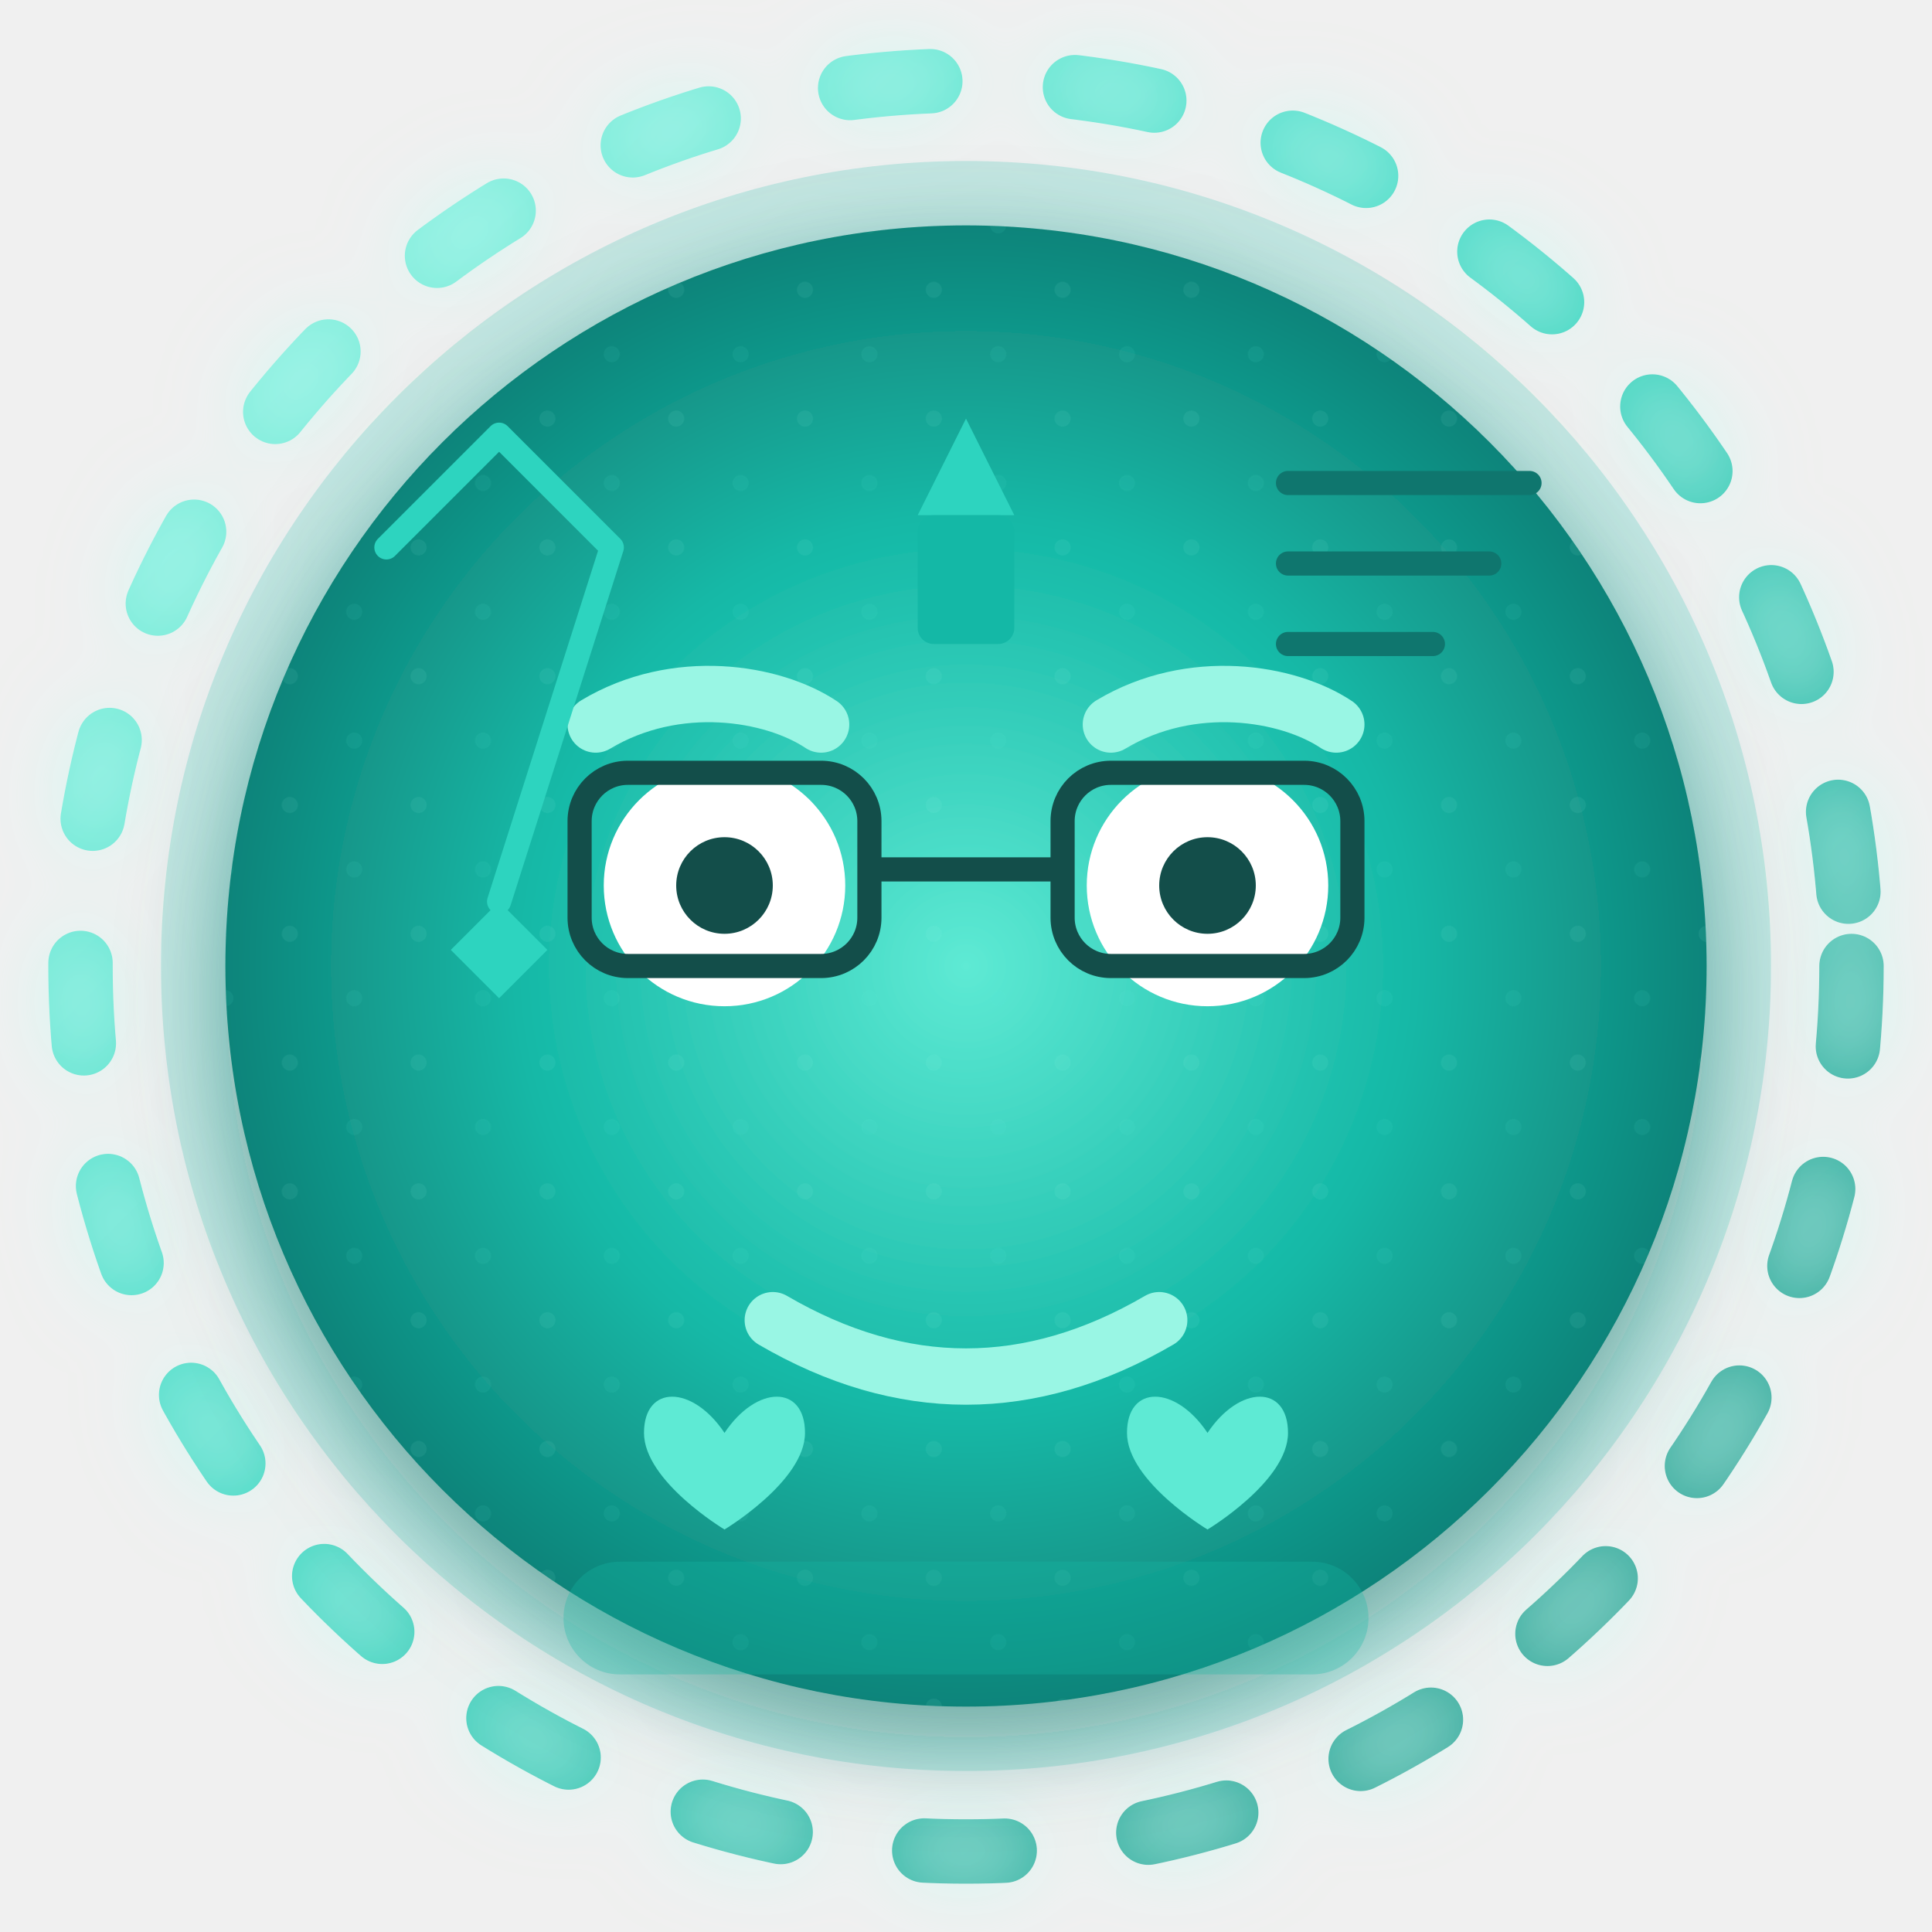
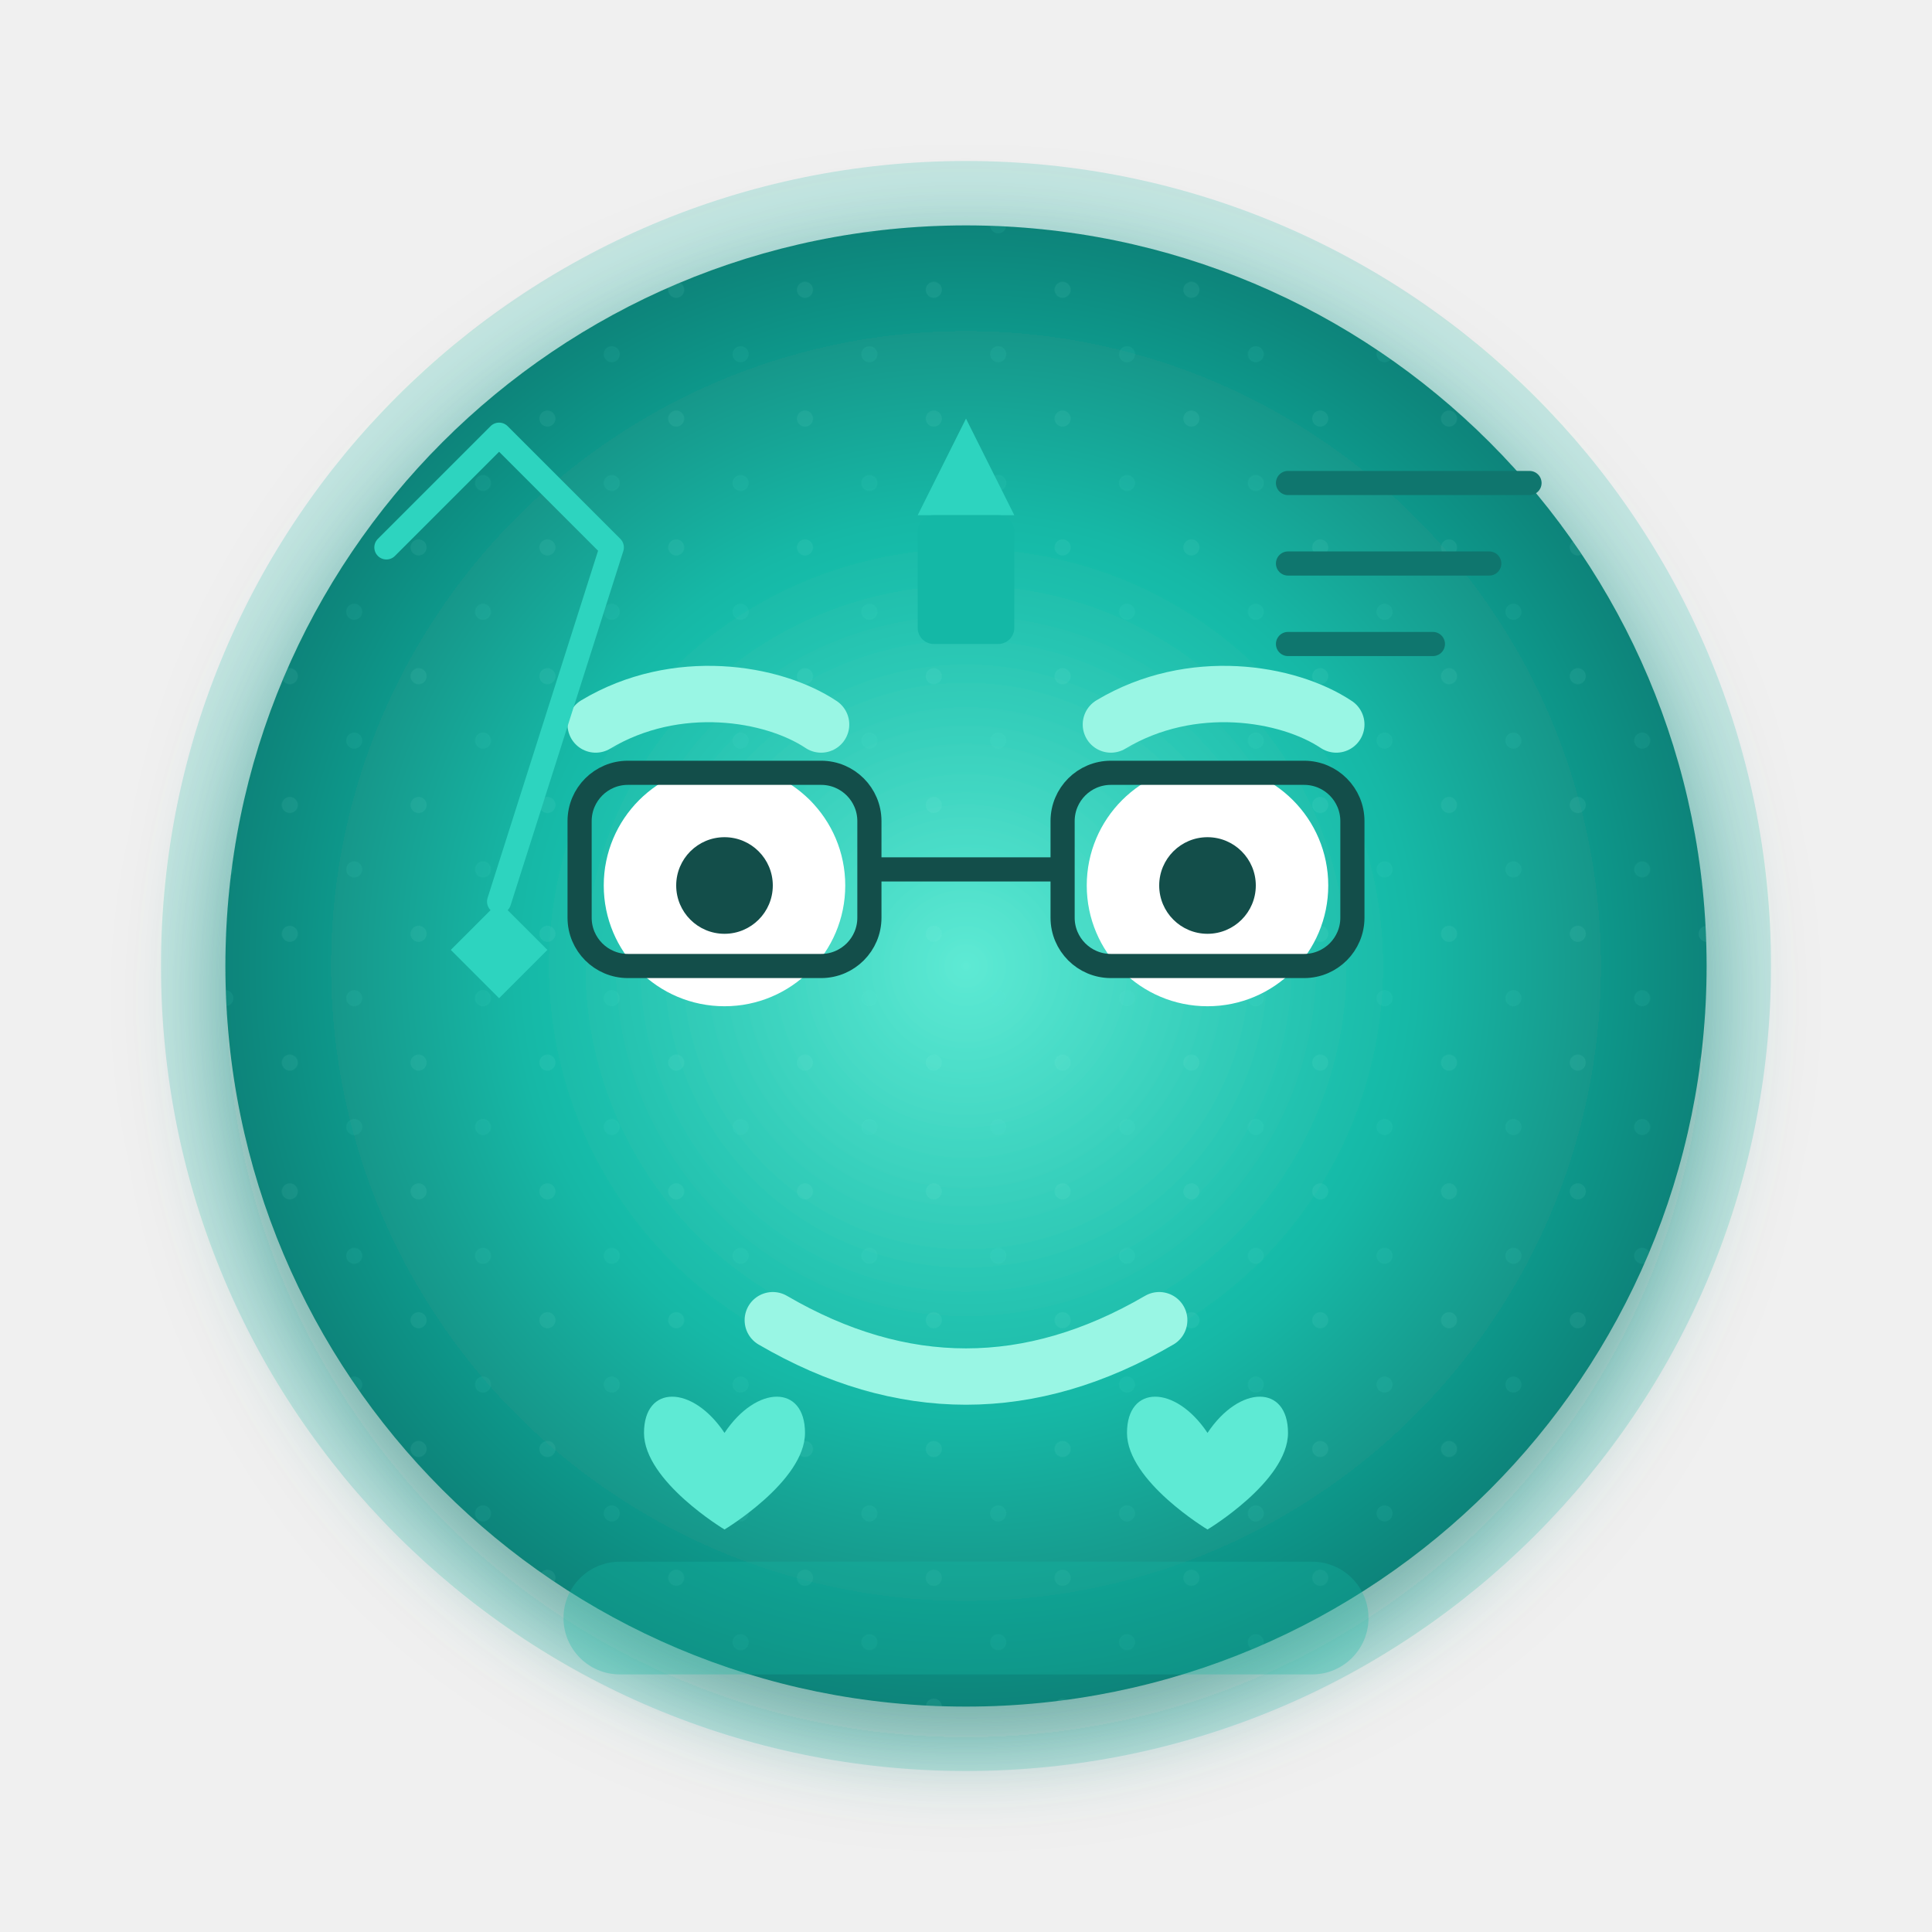
<svg xmlns="http://www.w3.org/2000/svg" width="240" height="240" viewBox="0 0 240 240" fill="none" aria-labelledby="stitle sdesc" role="img">
  <defs>
    <radialGradient id="scriboFace" cx="0.5" cy="0.5" r="0.55">
      <stop offset="0%" stop-color="#5EEAD4" />
      <stop offset="55%" stop-color="#14B8A6" />
      <stop offset="100%" stop-color="#0F766E" />
    </radialGradient>
    <linearGradient id="scriboRing" x1="0" y1="0" x2="1" y2="1">
      <stop offset="0%" stop-color="#99F6E4" />
      <stop offset="50%" stop-color="#2DD4BF" />
      <stop offset="100%" stop-color="#0D9488" />
    </linearGradient>
    <filter id="scriboGlow" x="-50%" y="-50%" width="200%" height="200%">
      <feGaussianBlur in="SourceGraphic" stdDeviation="5" result="b" />
      <feColorMatrix in="b" type="matrix" values="0 0 0 0 0.5  0 0 0 0 1  0 0 0 0 0.9  0 0 0 0.55 0" result="c" />
      <feBlend in="SourceGraphic" in2="c" mode="screen" />
    </filter>
    <filter id="scriboShadow" x="-50%" y="-50%" width="200%" height="200%">
      <feDropShadow dx="0" dy="4" stdDeviation="6" flood-color="#0F766E" flood-opacity="0.55" />
    </filter>
    <pattern id="scriboDots" width="16" height="16" patternUnits="userSpaceOnUse">
      <circle cx="4" cy="4" r="1" fill="#99F6E4" />
      <circle cx="12" cy="12" r="1" fill="#5EEAD4" />
    </pattern>
    <style>
  .sc-ring { stroke-dasharray: 10 18; }
      .sc-eye { animation: sc-blink 6.5s ease-in-out infinite; }
      .sc-mouth { animation: sc-talk 4s ease-in-out infinite; }
      .sc-quill { animation: sc-quill 6s ease-in-out infinite; transform-origin:60px 72px; }
      .sc-lines line { animation: sc-lines 5s ease-in-out infinite; }
      .sc-lines line:nth-child(2) { animation-delay:1s; }
      .sc-lines line:nth-child(3) { animation-delay:2s; }
      .sc-glasses { animation: sc-bob 5s ease-in-out infinite; transform-origin:120px 108px; }
      .sc-halo { animation: sc-halo 6s ease-in-out infinite; }
  /* sc-spin &amp; sc-hue removed: ring static */
      @keyframes sc-blink { 0%,6%,94%,100% { transform: scaleY(1);} 3%,4% { transform: scaleY(.12);} }
      @keyframes sc-talk { 0%,100% { transform: scale(1);} 50% { transform: scale(1.06);} }
      @keyframes sc-quill { 0%,100% { transform: translateY(0) rotate(-4deg);} 50% { transform: translateY(-14px) rotate(6deg);} }
      @keyframes sc-lines { 0%,100% { stroke-dashoffset:0;} 50% { stroke-dashoffset:40;} }
      @keyframes sc-bob { 0%,100% { transform: translateY(0);} 50% { transform: translateY(-10px);} }
      @keyframes sc-halo { 0%,100% { opacity:.25; transform:scale(1);} 50% { opacity:.4; transform:scale(1.07);} }
    </style>
  </defs>
-   <g filter="url(#scriboGlow)">
-     <circle cx="120" cy="120" r="110" fill="none" stroke="url(#scriboRing)" stroke-width="8" class="sc-ring" stroke-linecap="round" />
-   </g>
  <circle cx="120" cy="120" r="100" fill="#14B8A6" opacity="0.2" class="sc-halo" />
  <circle cx="120" cy="120" r="92" fill="url(#scriboFace)" filter="url(#scriboShadow)" />
  <circle cx="120" cy="120" r="92" fill="url(#scriboDots)" opacity="0.08" />
  <g class="sc-eye">
    <circle cx="90" cy="110" r="15" fill="#FFF" />
    <circle cx="90" cy="110" r="6" fill="#134E4A" />
  </g>
  <g class="sc-eye" style="animation-delay:1.2s">
    <circle cx="150" cy="110" r="15" fill="#FFF" />
    <circle cx="150" cy="110" r="6" fill="#134E4A" />
  </g>
  <g class="sc-glasses" stroke="#134E4A" stroke-width="3" fill="none">
    <rect x="72" y="96" width="36" height="24" rx="6" />
    <rect x="132" y="96" width="36" height="24" rx="6" />
    <line x1="108" y1="108" x2="132" y2="108" />
  </g>
  <path d="M74 90 C84 84 96 86 102 90" stroke="#99F6E4" stroke-width="7" stroke-linecap="round" />
  <path d="M138 90 C148 84 160 86 166 90" stroke="#99F6E4" stroke-width="7" stroke-linecap="round" />
  <path class="sc-mouth" d="M96 164 Q120 178 144 164" stroke="#99F6E4" stroke-width="7" stroke-linecap="round" fill="none" />
  <g class="sc-quill" stroke="#2DD4BF" stroke-width="3" stroke-linecap="round" stroke-linejoin="round" fill="none">
    <path d="M48 68 L62 54 L76 68 L62 112" />
    <path d="M62 112 L56 118 L62 124 L68 118 L62 112" fill="#2DD4BF" stroke="none" />
  </g>
  <g class="sc-lines" stroke="#0F766E" stroke-width="3" stroke-linecap="round" stroke-dasharray="40 40">
    <line x1="160" y1="60" x2="190" y2="60" />
    <line x1="160" y1="70" x2="185" y2="70" />
    <line x1="160" y1="80" x2="178" y2="80" />
  </g>
  <g fill="#5EEAD4">
    <path d="M80 178 C80 172 86 172 90 178 C94 172 100 172 100 178 C100 184 90 190 90 190 C90 190 80 184 80 178 Z" />
    <path d="M140 178 C140 172 146 172 150 178 C154 172 160 172 160 178 C160 184 150 190 150 190 C150 190 140 184 140 178 Z" />
  </g>
  <g>
    <path d="M120 52 L114 64 H126 L120 52 Z" fill="#2DD4BF" />
    <rect x="114" y="64" width="12" height="16" rx="2" fill="#14B8A6" />
  </g>
  <rect x="70" y="194" width="100" height="14" rx="7" fill="#14B8A6" opacity="0.3" />
</svg>
